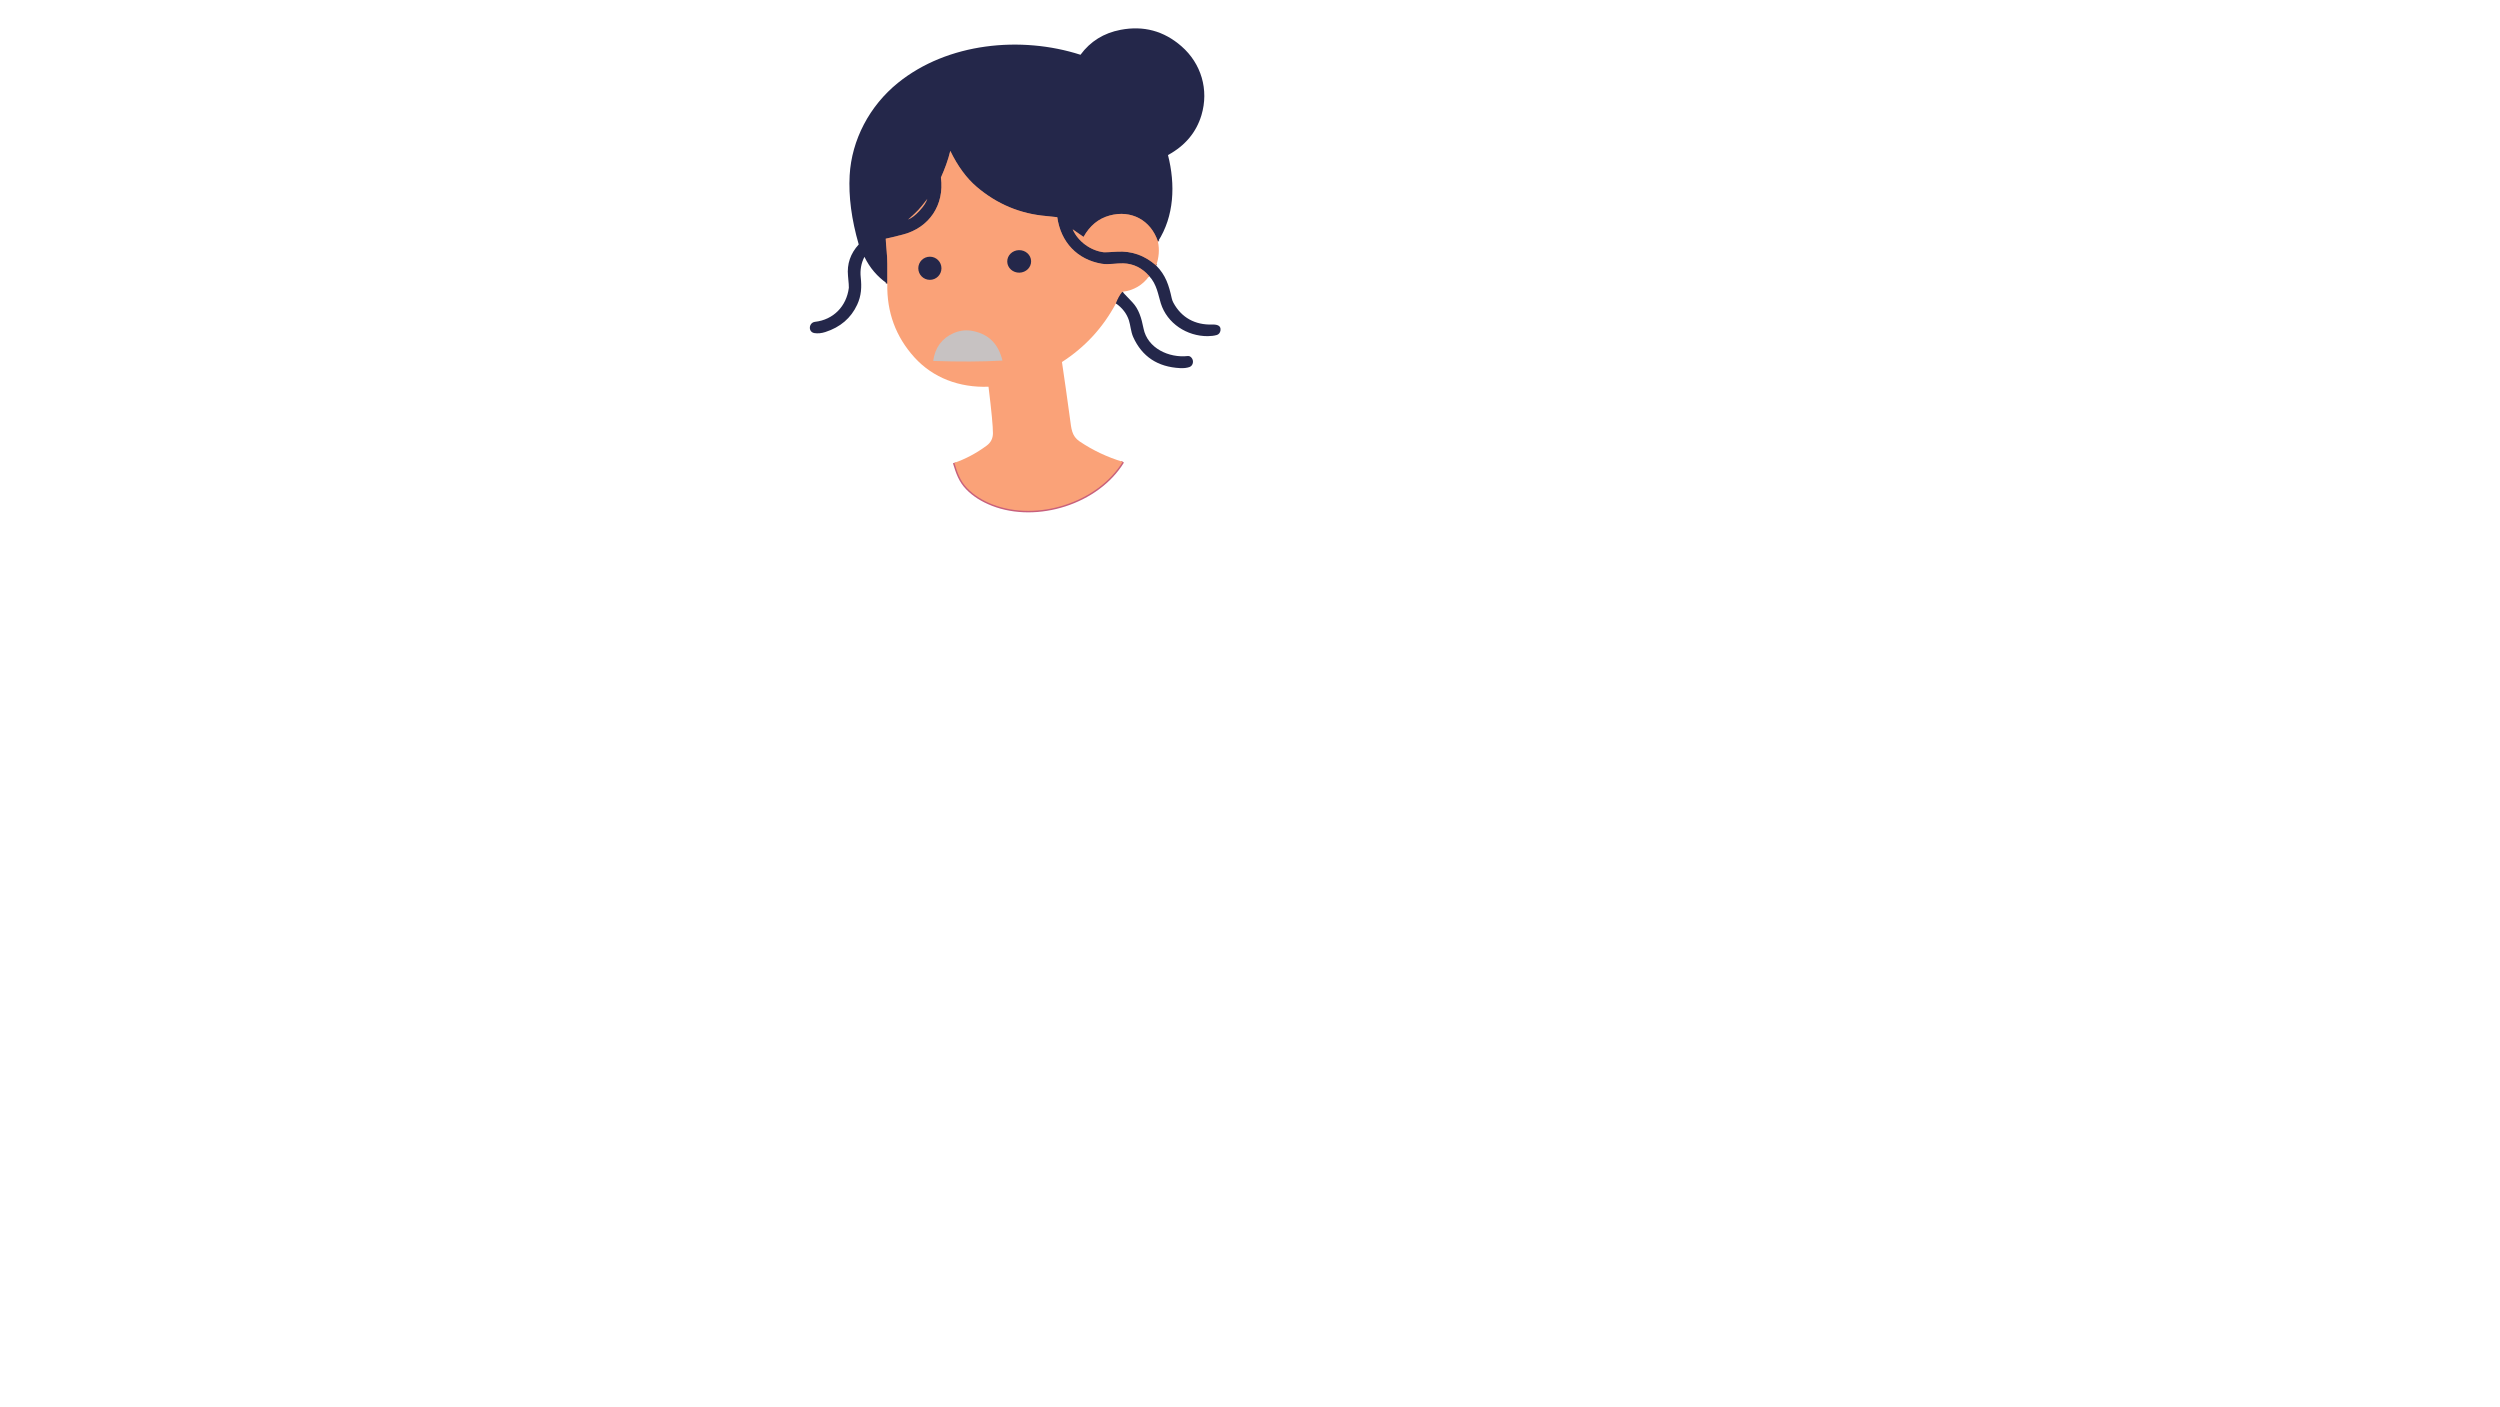
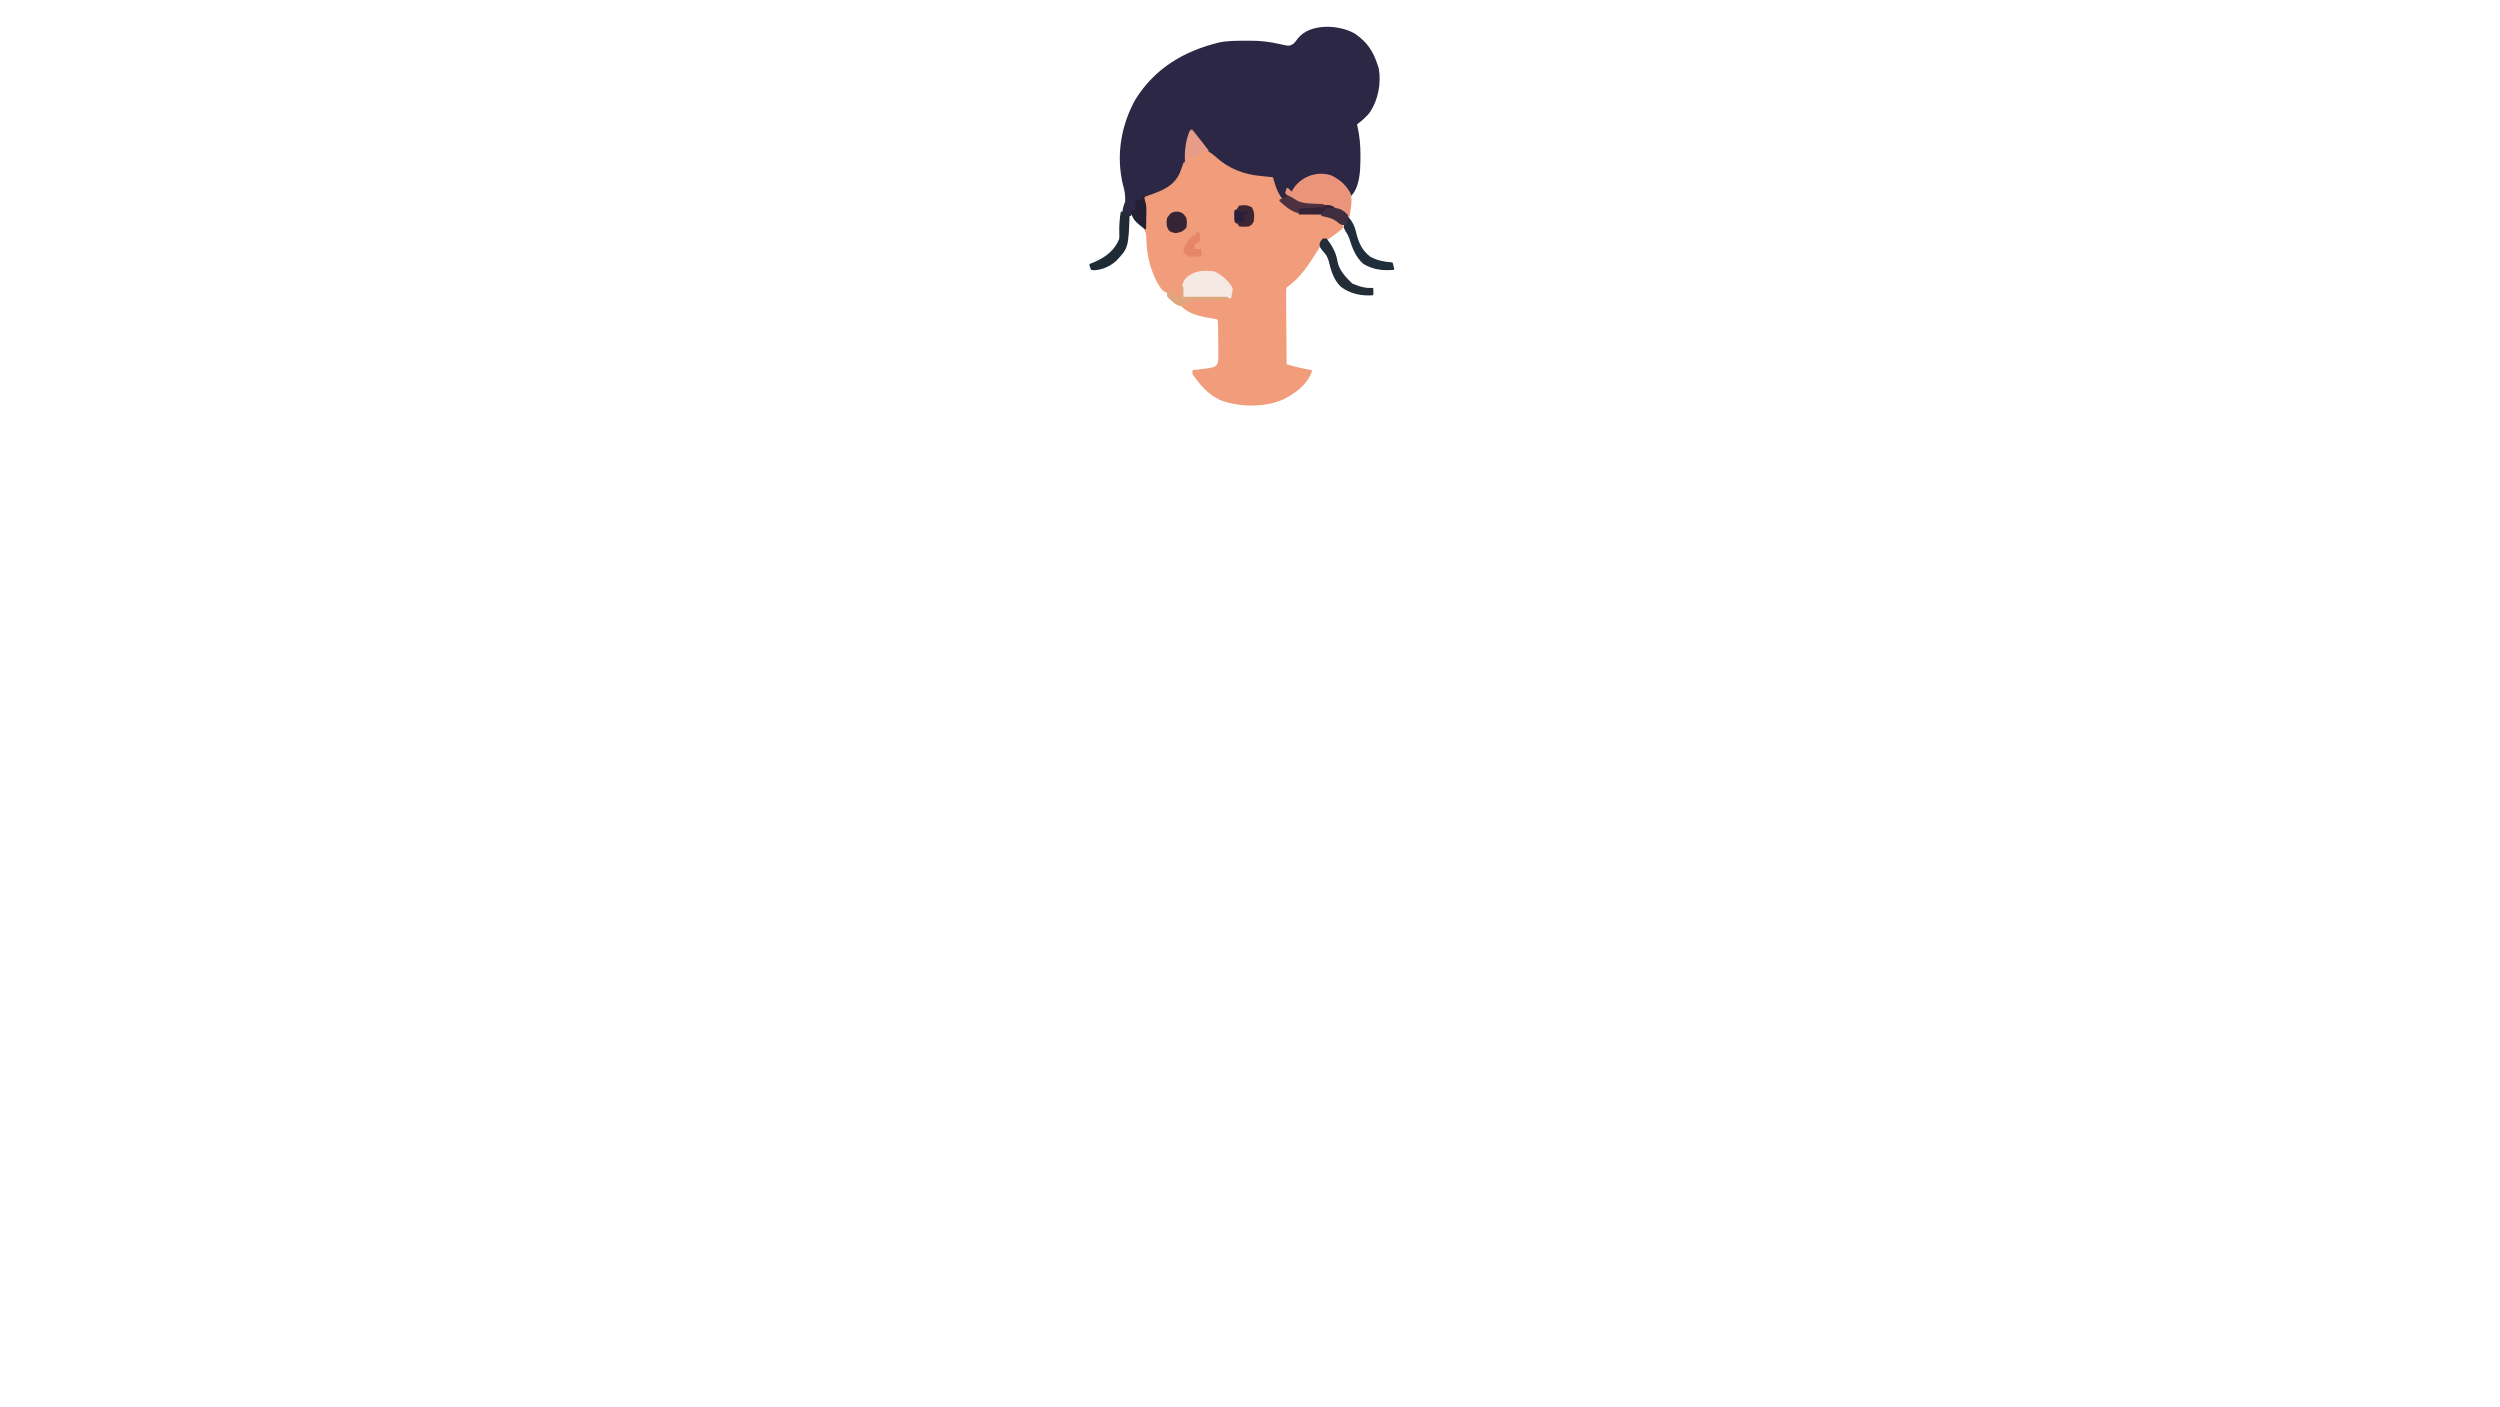
<svg xmlns="http://www.w3.org/2000/svg" viewBox="0 0 1672 941" width="1672" height="941">
  <defs>
    <style>path{vector-effect:non-scaling-stroke}</style>
  </defs>
  <g id="mere_tete" stroke-width="2" stroke-linejoin="bevel">
-     <path fill="none" stroke="#8f6561" d="M774.43 161.54C769.67 147.18 756.51 140.18 742.06 144.15Q730.93 147.2 724.68 158.44L717.4 153.37C720.98 161.56 729.53 167.72 738.34 168.73Q739.14 168.82 747.08 168.33Q761.73 167.43 773.22 177.56" />
-     <path fill="none" stroke="#8f6561" d="M768.59 184.64Q761.46 176.44 751.25 176.12C747.16 175.98 741.27 177.13 736.93 176.41C720.5 173.66 709.44 161.97 707.11 145.26Q703.21 144.78 700 144.51Q673.62 142.32 653.26 124.99Q643.01 116.27 635.58 100.94A0.02 0.01 41.44 0 0 635.55 100.94C634.1 107.07 631.84 112.99 629.29 118.74C631.76 137.19 621.3 152.3 604.04 156.82Q595.83 158.96 592.38 159.64C592.53 164.43 593.45 170.5 593.42 176.35Q593.4 182.91 593.43 189.71" />
-     <path fill="none" stroke="#8f6561" d="M750.66 195.15Q748.17 198.15 746.34 202.92" />
-     <path fill="none" stroke="#c8607c" d="M750.85 308.85C734 336.3 693.61 348.94 663.87 337.39Q653.41 333.32 646.89 326.56C642.04 321.54 640.3 316.13 638.28 309.54" />
-     <path fill="#24274a" stroke="none" d="M774.43 161.54C769.67 147.18 756.51 140.18 742.06 144.15Q730.93 147.2 724.68 158.44L717.4 153.37C720.98 161.56 729.53 167.72 738.34 168.73Q739.14 168.82 747.08 168.33Q761.73 167.43 773.22 177.56C779.61 183.91 781.8 190.94 783.65 199.46A11.52 11.3 -65.77 0 0 784.74 202.42C790.15 212.47 799.28 217.39 810.65 217.05C813.67 216.96 816.81 217.53 816.25 221.09A3.76 3.37 87.72 0 1 813.8 224.05Q811.15 224.8 807.74 224.82C793.85 224.9 780.58 216.35 776.35 202.88C774.6 197.29 773.77 190.26 768.59 184.64Q761.46 176.44 751.25 176.12C747.16 175.98 741.27 177.13 736.93 176.41C720.5 173.66 709.44 161.97 707.11 145.26Q703.21 144.78 700 144.51Q673.62 142.32 653.26 124.99Q643.01 116.27 635.58 100.94A0.02 0.01 41.44 0 0 635.55 100.94C634.1 107.07 631.84 112.99 629.29 118.74C631.76 137.19 621.3 152.3 604.04 156.82Q595.83 158.96 592.38 159.64C592.53 164.43 593.45 170.5 593.42 176.35Q593.4 182.91 593.43 189.71Q583.38 182.67 578.14 171.78Q574.86 178.1 575.66 185.51C576.36 192.01 576.08 197.77 573.27 203.81Q567.04 217.22 551.99 222.06Q548.07 223.32 544.72 222.78C540.21 222.06 540.89 215.72 545.09 215.24C557.45 213.81 566.14 204.83 567.71 192.49Q567.83 191.52 567.15 184.55Q565.98 172.59 574.32 163.49Q567.07 138.4 568.25 117.25C569.58 93.49 581.57 70.8 600.49 55.47C633.75 28.53 682.95 23.85 722.63 36.63Q732.53 23.18 749.44 19.95Q772.52 15.55 790.15 30.93C803.4 42.48 808.61 60.04 803.53 77.03C800.15 88.29 792.83 97.34 781.15 103.7C786.18 123.48 785.34 144.65 774.43 161.54Z" />
-     <path fill="#faa278" stroke="none" d="M768.59 184.64Q762.05 193.75 750.66 195.15Q748.17 198.15 746.34 202.92Q733.34 227.26 710.24 242.12Q712.78 259.17 715.6 279.93C716.53 286.73 716.71 291.63 722.06 295.23Q735.32 304.16 750.85 308.85C734 336.3 693.61 348.94 663.87 337.39Q653.41 333.32 646.89 326.56C642.04 321.54 640.3 316.13 638.28 309.54Q649.44 305.71 659.85 298.06Q664.04 294.99 664.08 289.77Q664.13 283.2 661.12 258.64C641.76 259.36 624.02 252.77 611.54 238.98Q592.83 218.3 593.43 189.71Q593.4 182.91 593.42 176.35C593.45 170.5 592.53 164.43 592.38 159.64Q595.83 158.96 604.04 156.82C621.3 152.3 631.76 137.19 629.29 118.74C631.84 112.99 634.1 107.07 635.55 100.94A0.02 0.01 41.44 0 1 635.58 100.94Q643.01 116.27 653.26 124.99Q673.62 142.32 700 144.51Q703.21 144.78 707.11 145.26C709.44 161.97 720.5 173.66 736.93 176.41C741.27 177.13 747.16 175.98 751.25 176.12Q761.46 176.44 768.59 184.64Z" />
-     <path fill="#faa278" stroke="none" d="M614.94 141.05Q610.7 145.61 607.26 146.87Q612.17 142.51 614.19 140.35Q616.2 138.19 620.2 132.98Q619.18 136.5 614.94 141.05Z" />
-     <path fill="#faa278" stroke="none" d="M774.43 161.54Q776.09 169.65 773.22 177.56Q761.73 167.43 747.08 168.33Q739.14 168.82 738.34 168.73C729.53 167.72 720.98 161.56 717.4 153.37L724.68 158.44Q730.93 147.2 742.06 144.15C756.51 140.18 769.67 147.18 774.43 161.54Z" />
-     <path fill="#24274a" stroke="none" d="M689.61 174.62A7.98 7.53 -1.5 0 1 681.83 182.36A7.98 7.53 -1.5 0 1 673.65 175.04A7.98 7.53 -1.5 0 1 681.43 167.3A7.98 7.53 -1.5 0 1 689.61 174.62Z" />
-     <path fill="#24274a" stroke="none" d="M629.64 179.42A7.74 7.74 0 0 1 621.9 187.16A7.74 7.74 0 0 1 614.16 179.42A7.74 7.74 0 0 1 621.9 171.68A7.74 7.74 0 0 1 629.64 179.42Z" />
-     <path fill="#24274a" stroke="none" d="M750.66 195.15Q754.35 199.02 757.34 202.17C761.65 206.73 763.4 212.69 764.79 219.68C767.42 232.96 781.87 239.52 794.41 238.11Q795.74 237.96 796.86 239.22C798.64 241.24 797.98 244.61 795.5 245.48Q792.89 246.38 789.25 246.2Q766.74 245.05 757.87 225.39C756.31 221.93 756.05 217.41 755.02 214.26Q752.81 207.49 746.34 202.92Q748.17 198.15 750.66 195.15Z" />
-     <path fill="#c7c2c2" stroke="none" d="M650.78 221.4C661.7 223.66 667.79 230.38 670.44 241.16Q649.89 242.3 624.13 241.39Q625.98 228.01 637.73 222.82Q644.11 220.01 650.78 221.4Z" />
+     <path fill="#2b2744" stroke="#2b2744" stroke-width="1" d="M 906 23 C 914.08 28.6 918.1 34.67 921 44 C 921.1 44.32 921.1 44.32 921.63 45.91 C 923.33 55.58 921.23 66.65 915.8 74.8 C 913.27 78.02 910.28 80.56 907 83 C 907.14 83.6 907.28 84.19 907.42 84.81 C 908.82 91.18 909.39 97.24 909.38 103.75 C 909.37 104.7 909.37 105.66 909.37 106.64 C 909.25 114.58 908.91 125.09 903 131 C 902.79 130.7 902.79 130.7 901.75 129.17 C 897.32 123.04 893.44 118.91 885.77 117.63 C 880.69 117.34 877.11 118.51 872.73 121.03 C 871 122 871 122 868 123 C 867.3 124.32 866.63 125.65 866 127 C 864.38 128.75 864.38 128.75 863 130 C 862.34 129.01 861.68 128.02 861 127 C 861.16 128.16 861.16 128.16 862 134 C 861.01 134 860.02 134 859 134 C 859.33 133.34 859.66 132.68 860 132 C 858.35 132.33 856.7 132.66 855 133 C 854.32 131.61 853.66 130.21 853 128.81 C 852.81 128.42 852.81 128.42 851.88 126.46 C 850.93 123.81 850.84 121.79 851 119 C 850.31 119.02 849.62 119.05 848.91 119.07 C 833.33 119.37 820.46 114.02 809.14 103.35 C 804.44 98.7 800.63 93.52 797 88 C 794.93 93.86 793.77 99.44 793.12 105.62 C 791.95 115.04 788.57 120.42 781.33 126.46 C 776.99 129.33 771.29 132 766 132 C 765.67 133.32 765.34 134.64 765 136 C 764.67 135.34 764.34 134.68 764 134 C 763.5 134.16 763.5 134.16 761 135 C 760.67 136.98 760.34 138.96 760 141 C 759.01 141 758.02 141 757 141 C 756.67 141.99 756.34 142.98 756 144 C 755.34 144 754.68 144 754 144 C 753.67 145.98 753.34 147.96 753 150 C 752.34 150 751.68 150 751 150 C 750.81 144.47 750.72 140.12 753 135 C 753.24 130.78 752.68 127.41 751.5 123.38 C 746.84 104.11 750.22 84 759.77 66.81 C 772.66 46.13 791.77 34.8 815 29 C 820.88 27.68 826.81 27.77 832.81 27.75 C 833.37 27.75 833.37 27.75 836.17 27.72 C 842.92 27.75 849.07 28.4 855.62 29.94 C 862.21 31.42 862.21 31.42 865.27 29.78 C 867 27.94 867 27.94 868.46 25.93 C 876.59 15.78 896.05 17.06 906 23 Z" />
+     <path fill="#f19c7a" stroke="#f19c7a" stroke-width="1" d="M 803 100 C 807.18 100.94 809.72 102.47 812.81 105.31 C 821.39 113.17 831.53 117.1 843 118.19 C 843.77 118.27 844.55 118.35 845.35 118.44 C 847.23 118.63 849.12 118.82 851 119 C 851.17 119.65 851.34 120.3 851.52 120.98 C 854.09 130.26 857.8 135.83 866 141 C 869.47 142.16 872.41 142.22 876.06 142.38 C 883.45 142.79 890.65 143.37 896.62 148.06 C 898 150 898 150 898 152 C 896.21 153.62 896.21 153.62 893.81 155.44 C 892.99 156.06 892.17 156.69 891.32 157.33 C 889 159 889 159 886.12 160.62 C 883.43 162.37 882.6 164.22 881 167 C 875.37 176.08 869.04 185.97 860 192 C 859.64 194.21 859.64 194.21 859.66 197 C 859.66 198.04 859.66 199.08 859.66 200.15 C 859.68 201.28 859.69 202.41 859.71 203.57 C 859.71 204.72 859.72 205.87 859.72 207.06 C 859.74 210.75 859.77 214.44 859.81 218.12 C 859.83 220.62 859.84 223.12 859.85 225.61 C 859.89 231.74 859.94 237.87 860 244 C 864.13 245.2 868.21 246.31 872.44 247.12 C 872.87 247.21 872.87 247.21 875.06 247.63 C 875.7 247.75 876.34 247.88 877 248 C 873.93 257.04 865.94 262.74 857.66 266.85 C 845.39 272.17 828.38 271.87 816 267 C 808.2 263.29 802.85 257.02 798 250 C 798 249.34 798 248.68 798 248 C 798.98 247.89 799.95 247.78 800.96 247.67 C 802.23 247.51 803.5 247.35 804.81 247.19 C 806.08 247.04 807.34 246.89 808.64 246.73 C 813.05 245.77 813.05 245.77 815 243 C 815.36 240.01 815.36 240.01 815.33 236.4 C 815.33 235.75 815.33 235.75 815.31 232.48 C 815.3 231.8 815.29 231.13 815.28 230.44 C 815.25 228.38 815.24 226.31 815.23 224.25 C 815.15 214.15 815.15 214.15 814 213 C 812.36 212.7 810.71 212.44 809.06 212.19 C 802.19 210.99 794.8 209.4 790 204 C 790.33 203.84 790.33 203.84 792 203 C 792.16 202.5 792.16 202.5 793 200 C 802.9 199.67 812.8 199.34 823 199 C 823 192.22 823 192.22 819.75 188.75 C 819.15 188.08 818.54 187.42 817.92 186.73 C 813.26 182.53 809.01 182.57 802.92 182.68 C 798.98 183.11 796.86 184.28 794 187 C 791.02 190.8 790.47 194.25 790 199 C 789.17 199.16 789.17 199.16 785 200 C 784.67 198.68 784.34 197.36 784 196 C 783.24 195.91 782.47 195.82 781.69 195.73 C 777.61 194.62 776.62 192.33 774.49 188.84 C 769.39 179.12 767.4 170.02 767.14 159.2 C 767 156 767 156 766 154 C 765.92 152.33 765.89 150.66 765.9 148.99 C 765.91 148.01 765.91 147.02 765.91 146 C 765.92 144.97 765.93 143.94 765.94 142.88 C 765.94 141.83 765.95 140.79 765.95 139.72 C 765.96 137.15 765.98 134.57 766 132 C 767 131.65 768 131.3 769.04 130.93 C 777.7 127.77 785.05 125.08 789.3 116.33 C 790.29 113.91 791.19 111.49 792 109 C 792.33 109 792.66 109 793 109 C 793.33 107.35 793.66 105.7 794 104 C 796.97 103.34 799.94 102.68 803 102 C 803 101.34 803 100.68 803 100 Z M 827.12 139.06 C 825.36 142.11 825.63 144.56 826 148 C 827.12 149.94 827.12 149.94 829 151 C 832.12 151.39 834.11 151.5 836.88 149.94 C 838.64 146.89 838.37 144.44 838 141 C 836.88 139.06 836.88 139.06 835 138 C 831.88 137.61 829.89 137.5 827.12 139.06 Z M 782.75 143.62 C 780.51 146.67 780.45 148.29 781 152 C 782.06 153.94 782.06 153.94 784 155 C 790.33 154.67 790.33 154.67 793 152 C 793.48 148.33 793.47 146.64 791.25 143.62 C 788.03 141.3 785.97 141.3 782.75 143.62 Z M 800 156 C 800 156.66 800 157.32 800 158 C 799.34 158 798.68 158 798 158 C 796.49 159.64 796.49 159.64 794.88 161.81 C 794.34 162.52 793.8 163.23 793.24 163.96 C 792 166 792 166 792 169 C 795.09 171.06 795.71 171.24 799.19 171.12 C 800.45 171.08 801.7 171.04 803 171 C 803 169.68 803 168.36 803 167 C 801.35 167 799.7 167 798 167 C 799.75 162.12 799.75 162.12 802 161 C 802 159.35 802 157.7 802 156 C 801.34 156 800.68 156 800 156 Z" />
+     <path fill="#ea957b" stroke="#ea957b" stroke-width="1" d="M 890.38 117.84 C 895.96 120.65 900.24 124.32 903 130 C 903.96 134.94 902.82 140.09 902 145 C 901.44 144.67 900.89 144.33 900.31 143.98 C 891.38 138.76 883.75 137.77 873.59 137.54 C 867.68 136.66 863.97 133.28 860 129 C 860.33 128.01 860.66 127.02 861 126 C 861.99 126.99 862.98 127.98 864 129 C 864.5 128.12 864.99 127.23 865.5 126.32 C 870.8 118.3 881.32 114.66 890.38 117.84 Z" />
+     <path fill="#f5e9e3" stroke="#f5e9e3" stroke-width="1" d="M 812 182 C 816.69 184.17 821.61 188.28 824 193 C 823.67 194.98 823.34 196.96 823 199 C 812.44 199 801.88 199 791 199 C 791 190 791 190 793.25 186.56 C 798.97 181.23 804.39 181.19 812 182 Z" />
+     <path fill="#222d37" stroke="#222d37" stroke-width="1" d="M 885 160 C 885.66 160 886.32 160 887 160 C 890.39 164.41 893.07 169.04 893.94 174.56 C 895.02 180.96 899.54 185.54 904 190 C 908.53 191.94 913.03 193.48 918 193 C 918 194.32 918 195.64 918 197 C 910.49 197.49 903.22 196.06 897.12 191.44 C 892.27 186.84 890.64 180.57 889.06 174.25 C 888.06 171.19 887.39 170.1 885.31 167.81 C 883 165 883 165 883.12 162.69 C 884 161 884 161 885 160 Z" />
+     <path fill="#202d3b" stroke="#202d3b" stroke-width="1" d="M 901 145 C 904.46 148.8 905.7 151.83 906.81 156.81 C 908.56 163.33 910.69 167.75 916 172 C 920.95 174.79 925.43 175.51 931 176 C 931.16 176.66 931.16 176.66 932 180 C 924.64 180.56 918.4 179.91 912 176 C 907.07 171.51 904.94 165.86 902.96 159.61 C 902 157 902 157 900.34 154.41 C 899 152 899 152 899.81 148.19 C 900.2 147.14 900.6 146.08 901 145 Z" />
+     <path fill="#1e2b35" stroke="#1e2b35" stroke-width="1" d="M 750 142 C 750.33 142 750.66 142 751 142 C 751 144.64 751 147.28 751 150 C 751.66 150 752.32 150 753 150 C 753 148.02 753 146.04 753 144 C 753.66 143.67 754.32 143.34 755 143 C 754.2 165.6 754.2 165.6 746.03 174.27 C 741.89 177.8 737.35 179.81 731.94 180.25 C 731.3 180.17 730.66 180.09 730 180 C 729.84 179.5 729.84 179.5 729 177 C 730.05 176.57 731.1 176.13 732.19 175.69 C 739.67 172.43 745.87 167.84 749 160 C 749.16 157.7 749.16 157.7 749.06 155.25 C 748.96 150.71 749.34 146.49 750 142 Z" />
+     <path fill="#e69c88" stroke="#e69c88" stroke-width="1" d="M 797 87 C 800.73 91.62 804.36 96.31 808 101 C 805 101 805 101 803 100 C 803 100.66 803 101.32 803 102 C 799.56 104.29 798.01 104.18 794 104 C 794 105.98 794 107.96 794 110 C 793.67 110 793.34 110 793 110 C 792.64 102.16 793.03 95.34 796 88 C 796.33 87.67 796.66 87.34 797 87 Z" />
+     <path fill="#362534" stroke="#362534" stroke-width="1" d="M 788.12 142.06 C 791 143 791 143 793 146 C 793.38 149 793.38 149 793 152 C 790.88 154.35 789.55 154.92 786.43 155.37 C 784 155 784 155 782.18 153.87 C 780.42 151.08 780.53 149.23 781 146 C 783.21 142.69 784.11 141.98 788.12 142.06 Z" />
+     <path fill="#232033" stroke="#232033" stroke-width="1" d="M 764 132 C 766.71 135.98 766.22 140.14 766.12 144.75 C 766.12 145.54 766.11 146.34 766.1 147.15 C 766.07 149.1 766.04 151.05 766 153 C 759.18 147.48 759.18 147.48 757 143 C 757 142.34 757 141.68 757 141 C 757.99 141 758.98 141 760 141 C 760 139.02 760 137.04 760 135 C 761.32 134.67 762.64 134.34 764 134 C 764 133.34 764 132.68 764 132 Z" />
+     <path fill="#362236" stroke="#362236" stroke-width="1" d="M 880.44 137.75 C 880.92 137.74 880.92 137.74 883.37 137.69 C 883.84 137.68 883.84 137.68 886.19 137.67 C 886.61 137.67 886.61 137.67 888.77 137.64 C 891.45 138.07 892.32 138.92 894 141 C 891.69 140.67 889.38 140.34 887 140 C 886.67 140.99 886.34 141.98 886 143 C 880.39 143 874.78 143 869 143 C 868.67 141.68 868.34 140.36 868 139 C 871.76 137.12 876.3 137.77 880.44 137.75 Z" />
+     <path fill="#3f2e3f" stroke="#3f2e3f" stroke-width="1" d="M 891.38 139.5 C 895.7 139.67 897.95 140.84 901 144 C 900.66 145.98 900.35 147.96 900 150 C 897 150 897 150 894.82 148.12 C 891.23 145.41 888.38 144.89 884 144 C 885.75 140.27 887.47 139.66 891.38 139.5 Z" />
+     <path fill="#4e3140" stroke="#4e3140" stroke-width="1" d="M 861 131 C 863.19 132.06 865.17 133.12 867.16 134.53 C 870.7 136.36 873.91 136.56 877.81 136.69 C 878.16 136.7 878.16 136.7 879.91 136.79 C 881.61 136.87 883.3 136.94 885 137 C 885 137.33 885 137.66 885 138 C 882.2 138.16 882.2 138.16 868 139 C 868 139.99 868 140.98 868 142 C 863.02 140.49 859.76 137.44 856 134 C 857.32 133.34 858.64 132.68 860 132 C 860.33 132.33 860.66 132.66 861 133 C 861 132.34 861 131.68 861 131 Z" />
+     <path fill="#e68567" stroke="#e68567" stroke-width="1" d="M 800 156 C 800.66 156 801.32 156 802 156 C 802.19 158.38 802.19 158.38 802 161 C 801.01 161.66 800.02 162.32 799 163 C 798.31 165.12 798.31 165.12 798 167 C 799.65 167 801.3 167 803 167 C 803 168.32 803 169.64 803 171 C 801.74 171.04 800.48 171.08 799.19 171.12 C 798.48 171.15 797.77 171.17 797.04 171.2 C 795 171 795 171 792 169 C 792.45 163.96 794.61 161.56 798 158 C 798.66 158 799.32 158 800 158 C 800 157.34 800 156.68 800 156 Z" />
+     <path fill="#e0a77e" stroke="#e0a77e" stroke-width="1" d="M 790 192 C 790.33 192 790.66 192 791 192 C 791 194.31 791 196.62 791 199 C 800.9 199 810.8 199 821 199 C 821 199.33 821 199.66 821 200 C 811.76 200.33 802.52 200.66 793 201 C 793 201.99 793 202.98 793 204 C 790.17 204.51 788.51 204.34 786.11 202.73 C 784.3 201.22 782.58 199.76 781 198 C 781 197.34 781 196.68 781 196 C 781.99 196 782.98 196 784 196 C 784.33 196.5 784.33 196.5 786 199 C 786.66 198.67 787.32 198.34 788 198 C 788.66 198.33 789.32 198.66 790 199 C 790 196.69 790 194.38 790 192 Z" />
+     <path fill="#271f3b" stroke="#271f3b" stroke-width="1" d="M 835 140 C 835 141.32 835 142.64 835 144 C 834.34 144 833.68 144 833 144 C 833.33 145.65 833.66 147.3 834 149 C 831.67 149.04 829.33 149.04 827 149 C 826 148 826 148 825.94 144.44 C 825.96 143.3 825.98 142.17 826 141 C 829.2 139.93 831.66 139.93 835 140 Z" />
+     <path fill="#3d2533" stroke="#3d2533" stroke-width="1" d="M 829 138 C 832.1 137.6 834.12 137.5 836.88 139.06 C 838.64 142.11 838.37 144.56 838 148 C 836.88 149.94 836.88 149.94 835 151 C 831.81 151.19 831.81 151.19 829 151 C 828.67 150.34 828.34 149.68 828 149 C 829.65 148.67 831.3 148.34 833 148 C 832.67 146.68 832.34 145.36 832 144 C 832.99 143.67 833.98 143.34 835 143 C 835 142.34 835 141.68 835 141 C 832.36 141 829.72 141 827 141 C 827.66 140.01 828.32 139.02 829 138 Z" />
  </g>
</svg>
